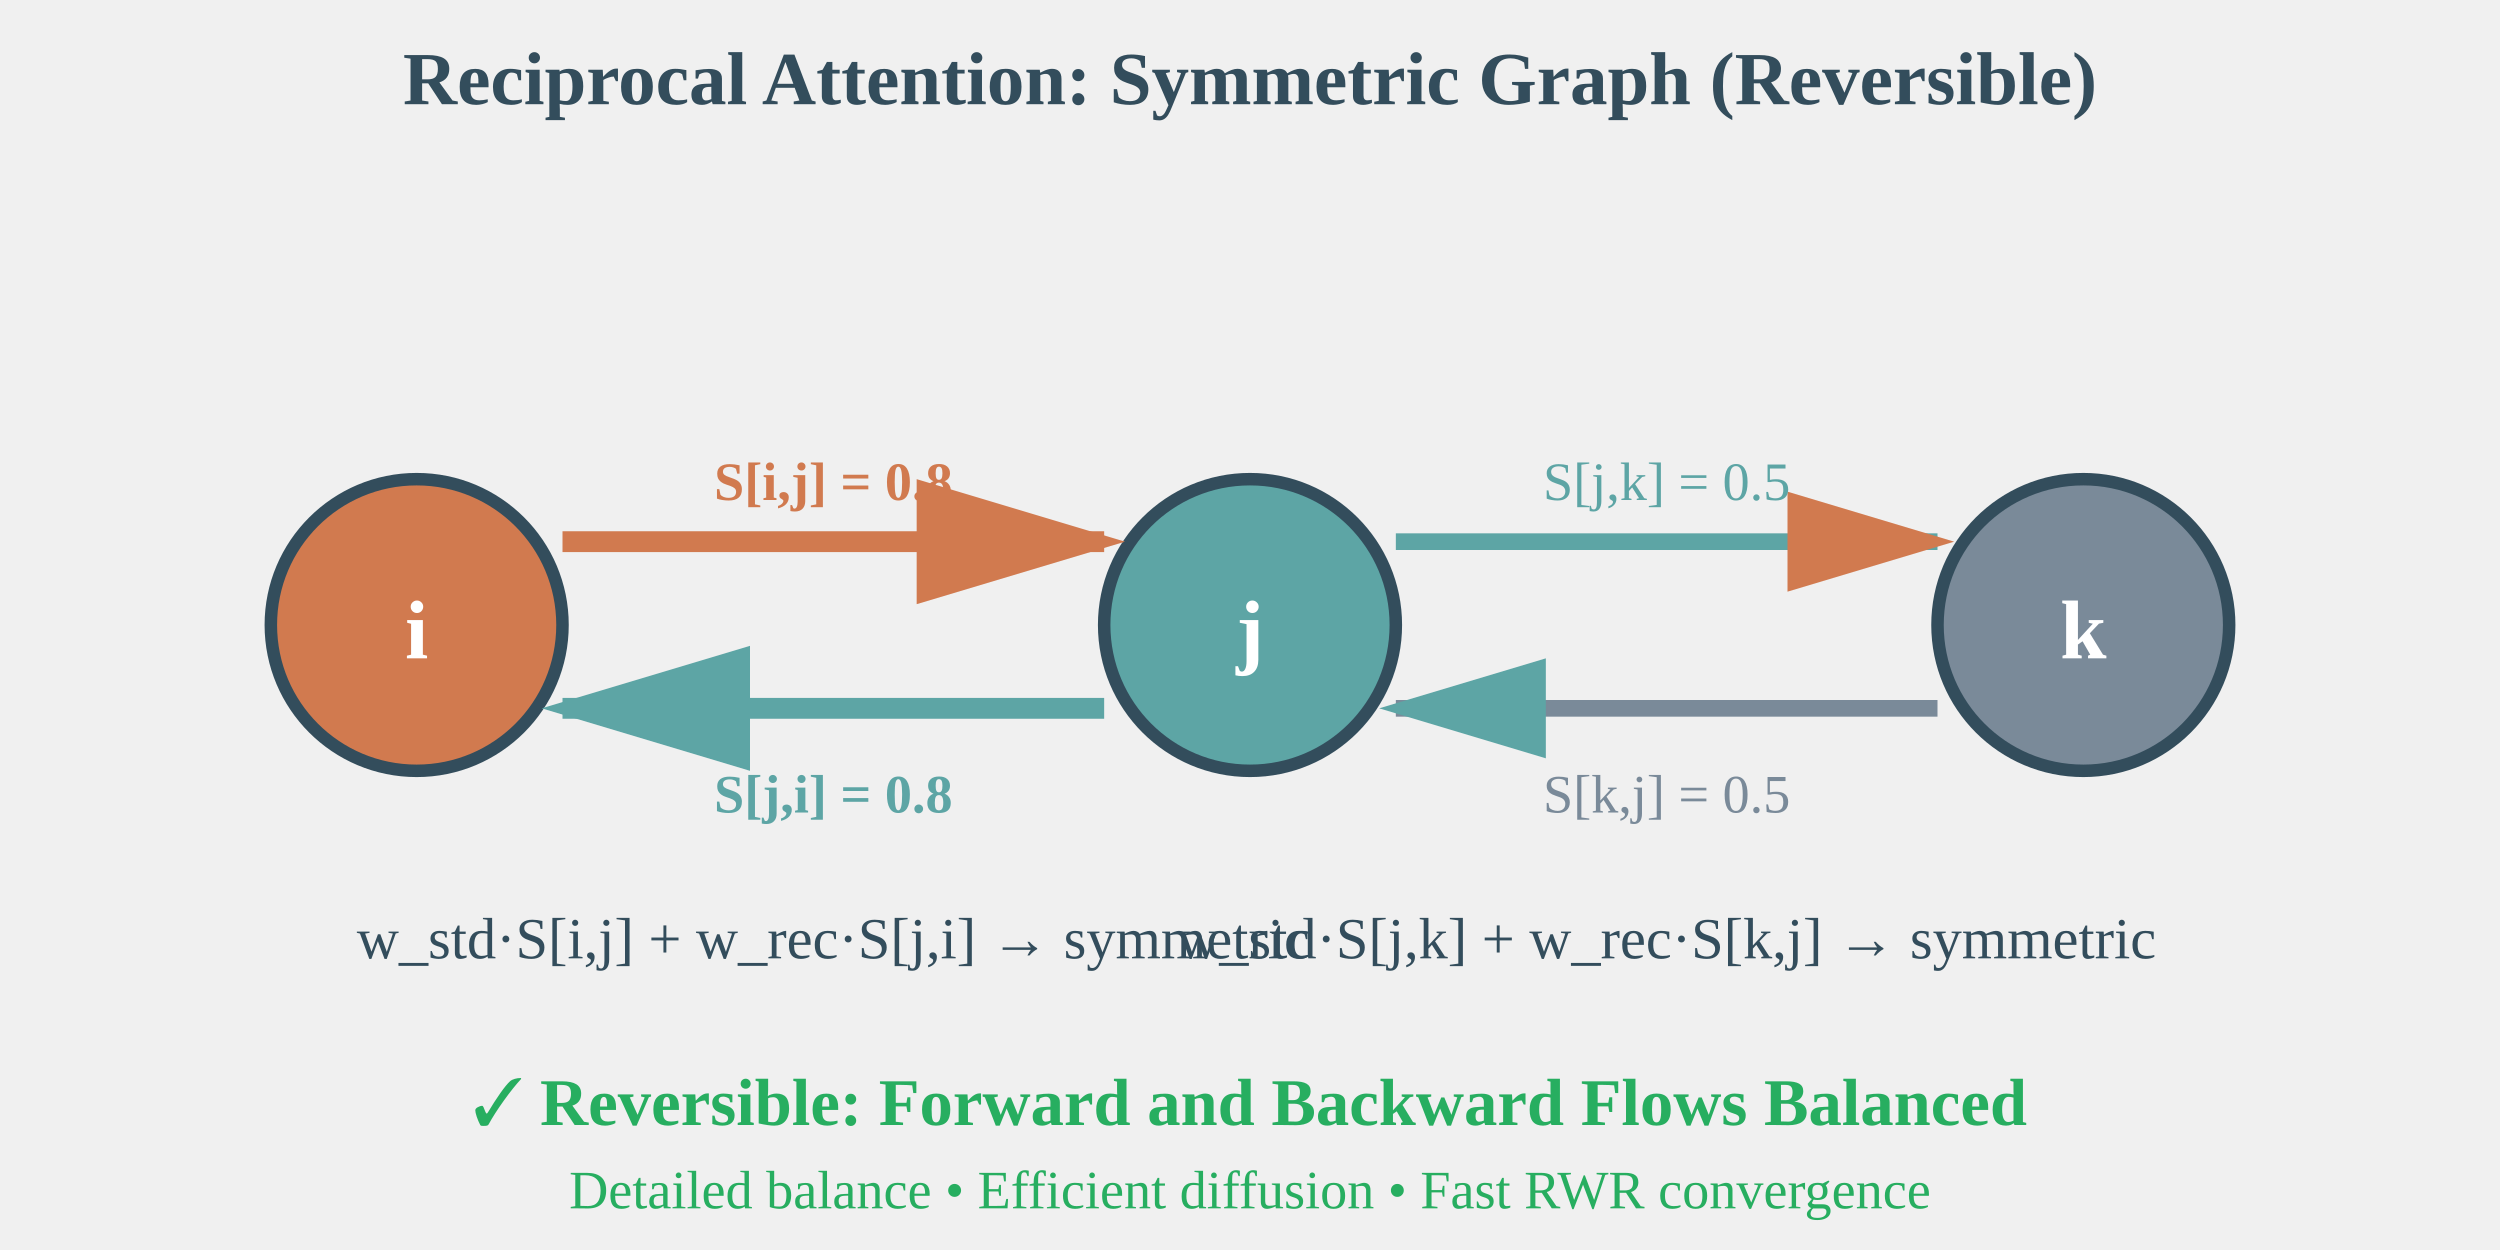
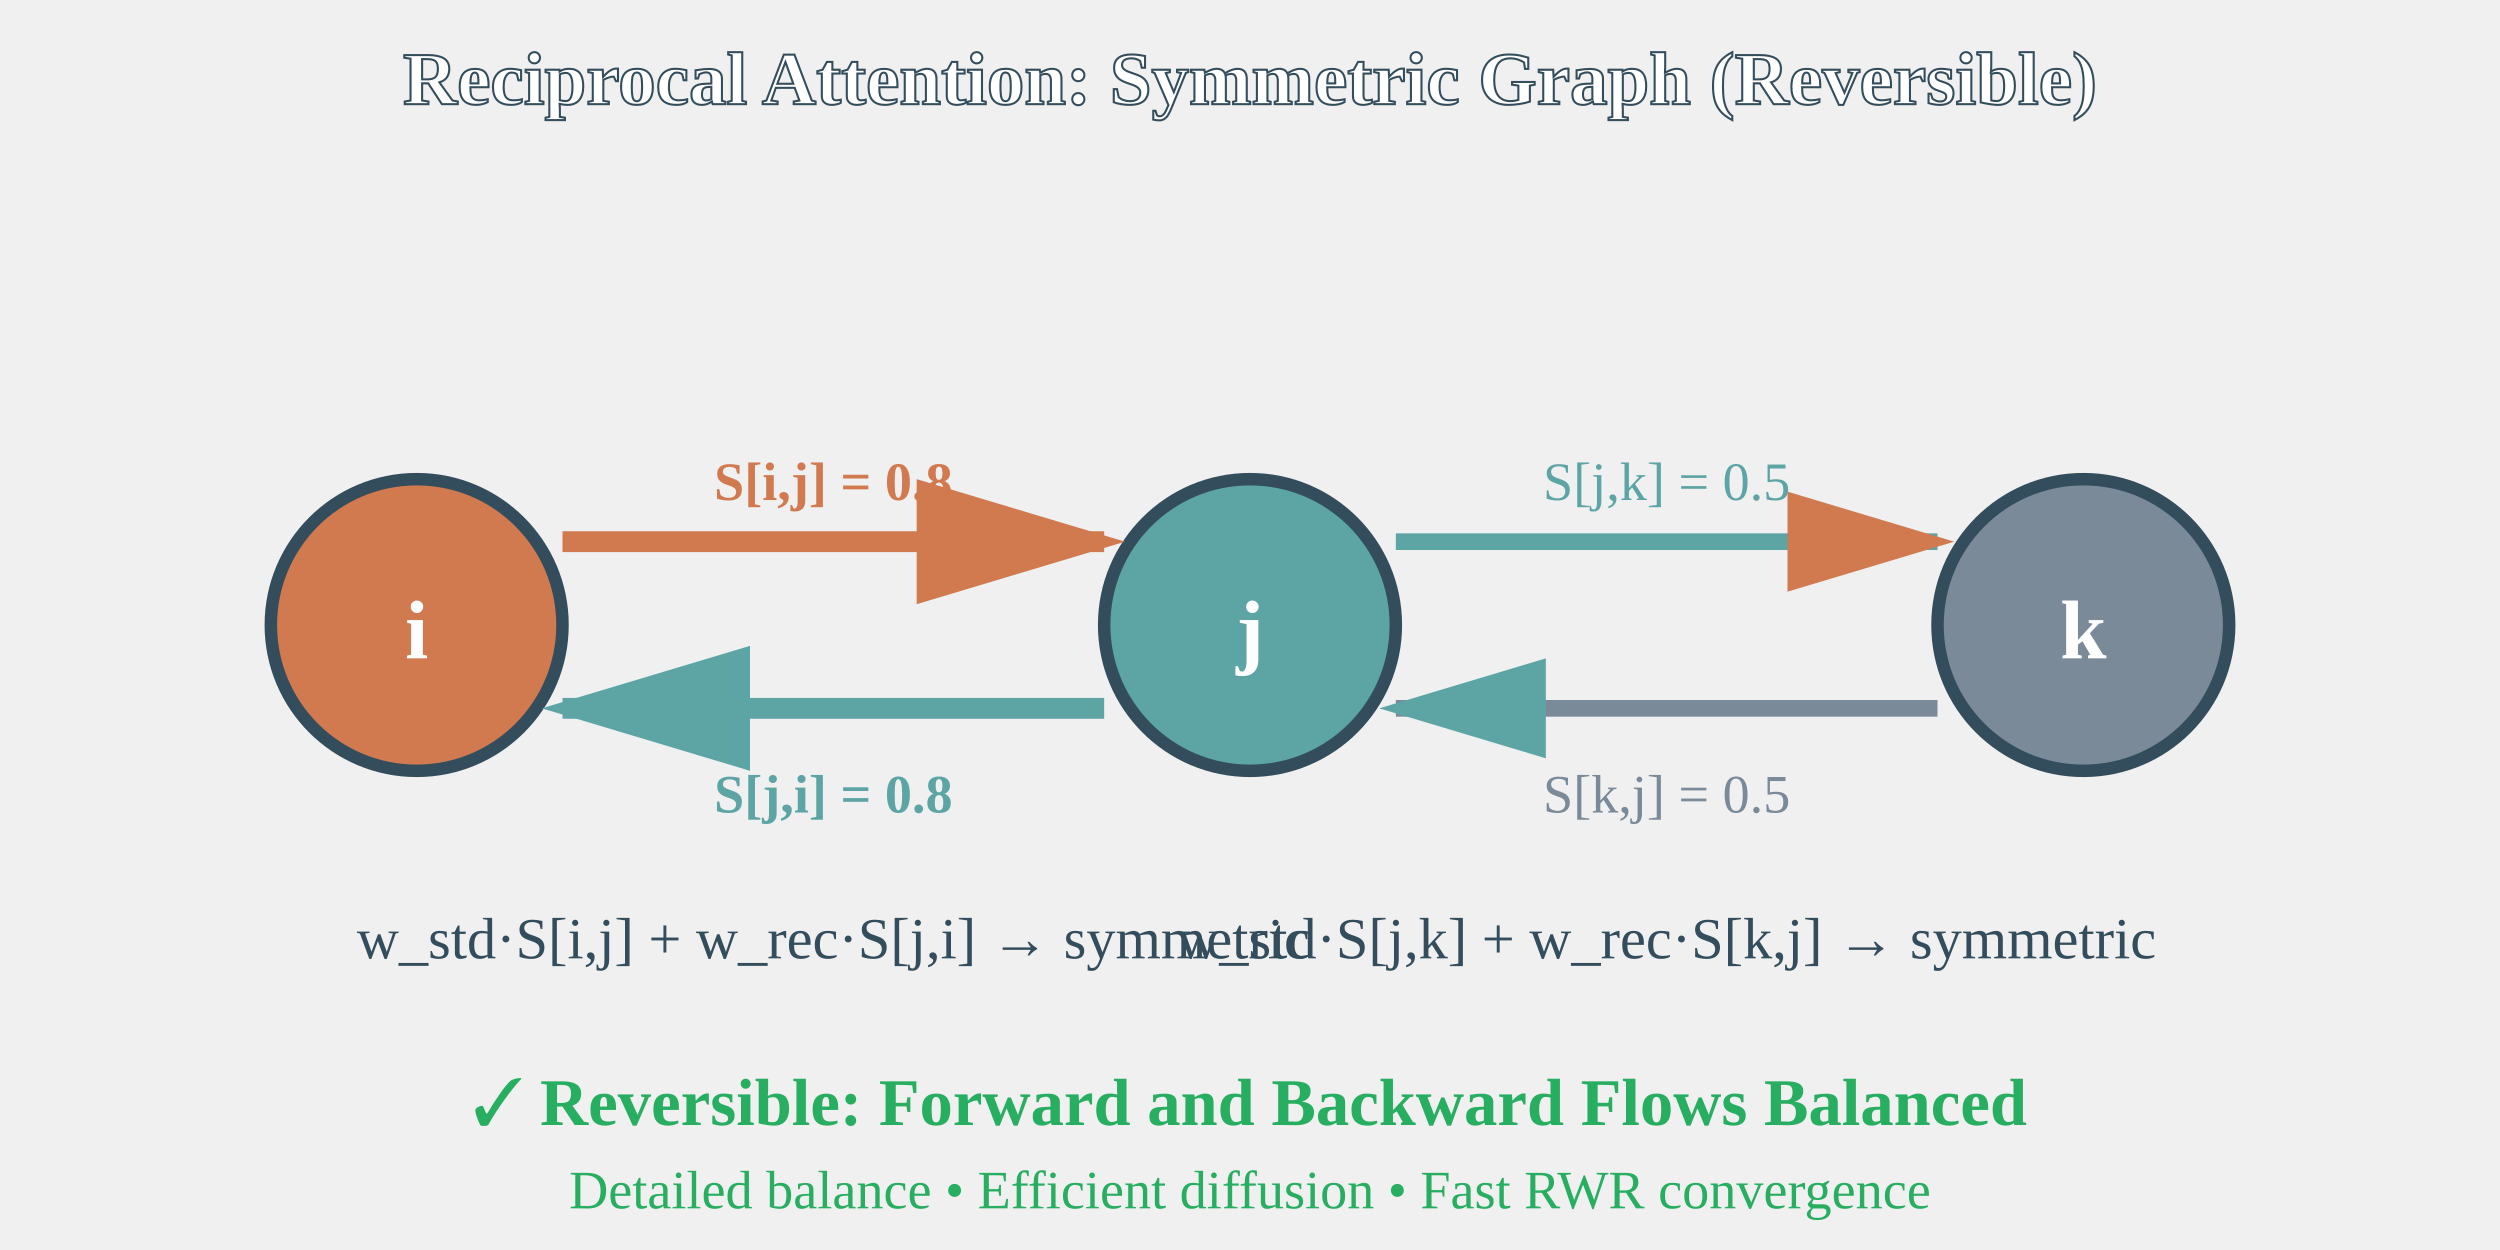
<svg xmlns="http://www.w3.org/2000/svg" width="600" height="300" viewBox="0 0 600 300">
-   <text x="300" y="25" text-anchor="middle" font-size="18" font-weight="bold" fill="#334d5c">Reciprocal Attention: Symmetric Graph (Reversible)</text>
+   <text x="300" y="25" text-anchor="middle" font-size="18" font-weight="bold" fill="white" stroke="#334d5c" stroke-width="0.5">Reciprocal Attention: Symmetric Graph (Reversible)</text>
  <circle cx="100" cy="150" r="35" fill="#d17a4f" stroke="#334d5c" stroke-width="3" />
  <text x="100" y="158" text-anchor="middle" fill="white" font-size="20" font-weight="bold">i</text>
  <circle cx="300" cy="150" r="35" fill="#5da5a5" stroke="#334d5c" stroke-width="3" />
  <text x="300" y="158" text-anchor="middle" fill="white" font-size="20" font-weight="bold">j</text>
  <circle cx="500" cy="150" r="35" fill="#7a8a99" stroke="#334d5c" stroke-width="3" />
  <text x="500" y="158" text-anchor="middle" fill="white" font-size="20" font-weight="bold">k</text>
  <defs>
    <marker id="arrow-bidir-fwd" markerWidth="10" markerHeight="10" refX="9" refY="3" orient="auto">
      <polygon points="0 0, 10 3, 0 6" fill="#d17a4f" />
    </marker>
    <marker id="arrow-bidir-rev" markerWidth="10" markerHeight="10" refX="9" refY="3" orient="auto">
      <polygon points="0 0, 10 3, 0 6" fill="#5da5a5" />
    </marker>
  </defs>
  <path d="M 135 130 L 265 130" stroke="#d17a4f" stroke-width="5" marker-end="url(#arrow-bidir-fwd)" />
  <text x="200" y="120" text-anchor="middle" fill="#d17a4f" font-size="13" font-weight="bold">S[i,j] = 0.8</text>
  <path d="M 265 170 L 135 170" stroke="#5da5a5" stroke-width="5" marker-end="url(#arrow-bidir-rev)" />
  <text x="200" y="195" text-anchor="middle" fill="#5da5a5" font-size="13" font-weight="bold">S[j,i] = 0.8</text>
  <path d="M 335 130 L 465 130" stroke="#5da5a5" stroke-width="4" marker-end="url(#arrow-bidir-fwd)" />
  <text x="400" y="120" text-anchor="middle" fill="#5da5a5" font-size="13">S[j,k] = 0.5</text>
  <path d="M 465 170 L 335 170" stroke="#7a8a99" stroke-width="4" marker-end="url(#arrow-bidir-rev)" />
  <text x="400" y="195" text-anchor="middle" fill="#7a8a99" font-size="13">S[k,j] = 0.5</text>
  <text x="200" y="230" text-anchor="middle" fill="#334d5c" font-size="14">
        w_std·S[i,j] + w_rec·S[j,i] → symmetric
    </text>
  <text x="400" y="230" text-anchor="middle" fill="#334d5c" font-size="14">
        w_std·S[j,k] + w_rec·S[k,j] → symmetric
    </text>
  <text x="300" y="270" text-anchor="middle" fill="#27ae60" font-size="16" font-weight="bold">
        ✓ Reversible: Forward and Backward Flows Balanced
    </text>
  <text x="300" y="290" text-anchor="middle" fill="#27ae60" font-size="13">
        Detailed balance • Efficient diffusion • Fast RWR convergence
    </text>
</svg>
